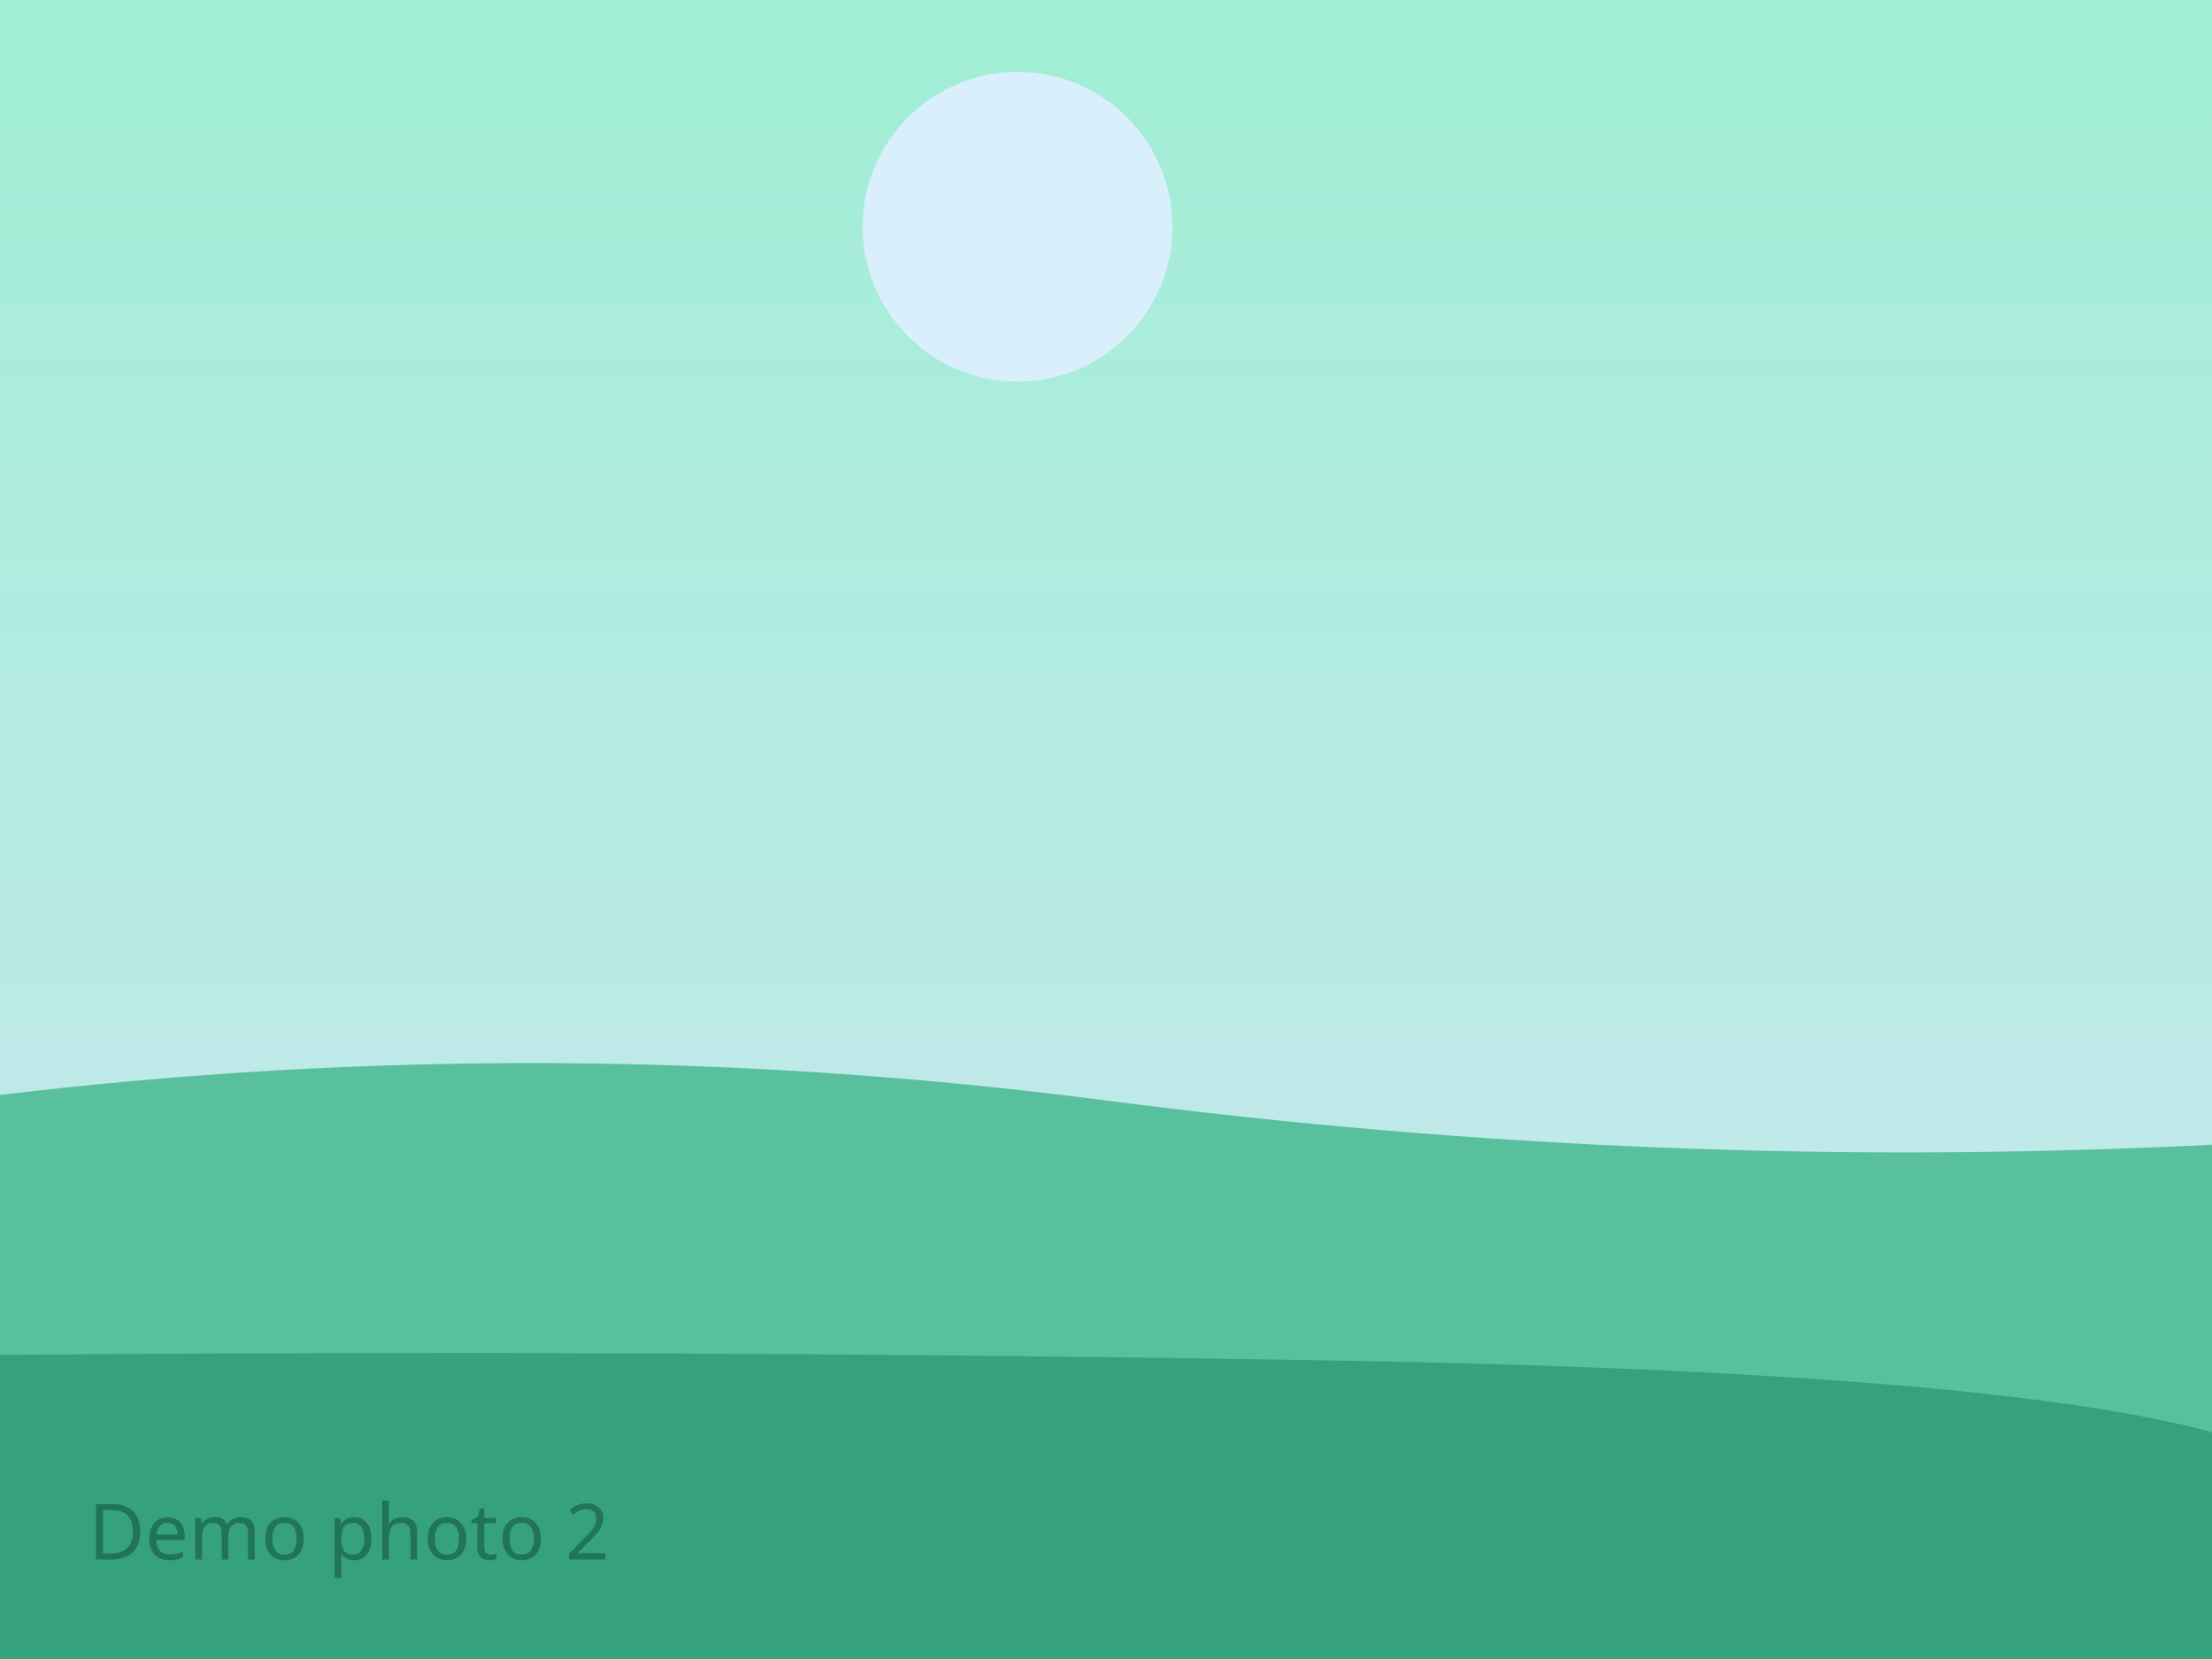
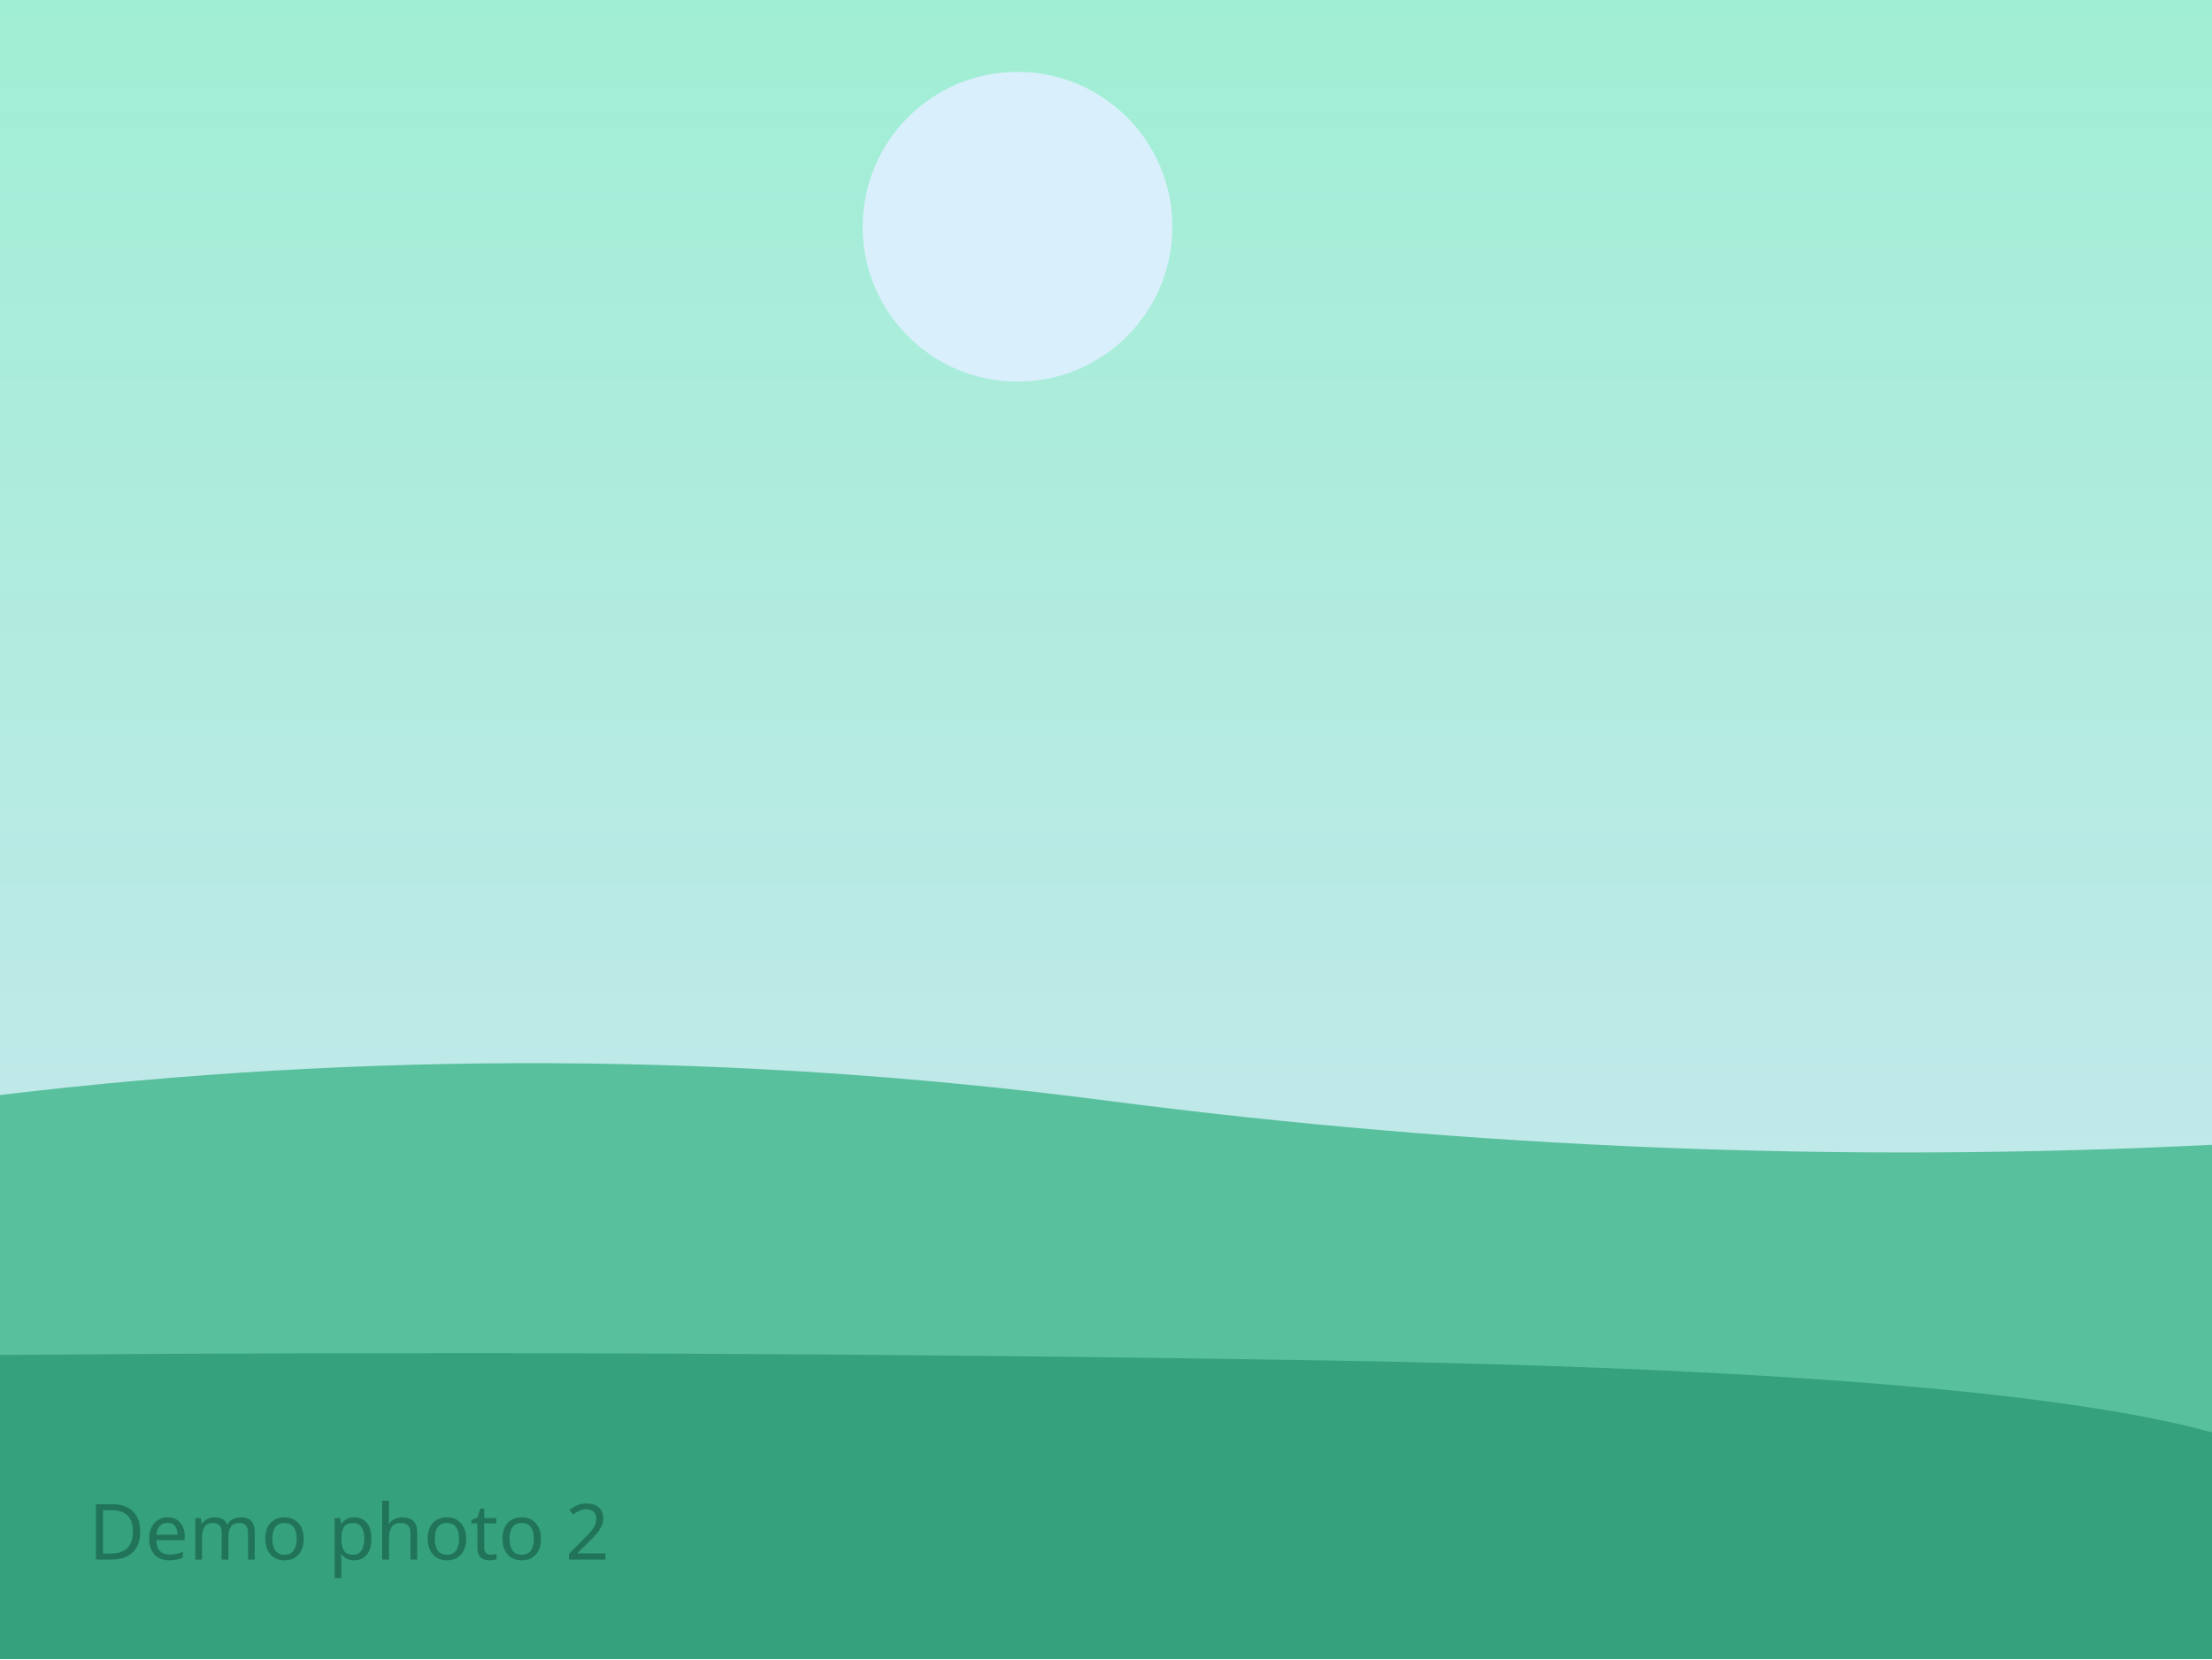
- <svg xmlns="http://www.w3.org/2000/svg" viewBox="0 0 400 300" role="img" aria-label="Demo photo 2">
+ <svg xmlns="http://www.w3.org/2000/svg" width="1200" height="900" viewBox="0 0 400 300" role="img" aria-label="Demo photo 2">
  <defs>
    <linearGradient id="sky" x1="0" y1="0" x2="0" y2="1">
      <stop offset="0" stop-color="hsl(160, 70%, 78%)" />
      <stop offset="1" stop-color="hsl(200, 60%, 88%)" />
    </linearGradient>
  </defs>
  <rect width="400" height="300" fill="url(#sky)" />
  <circle cx="184" cy="41" r="28" fill="hsl(200, 85%, 92%)" />
  <path d="M0 198 Q 100 186 200 199 T 400 207 V 300 H 0 Z" fill="hsl(160, 45%, 55%)" />
  <path d="M0 245 Q 120 244 240 246 T 400 259 V 300 H 0 Z" fill="hsl(160, 50%, 42%)" />
  <text x="16" y="282" font-family="sans-serif" font-size="14" fill="hsl(160, 60%, 25%)" opacity="0.75">Demo photo 2</text>
</svg>
